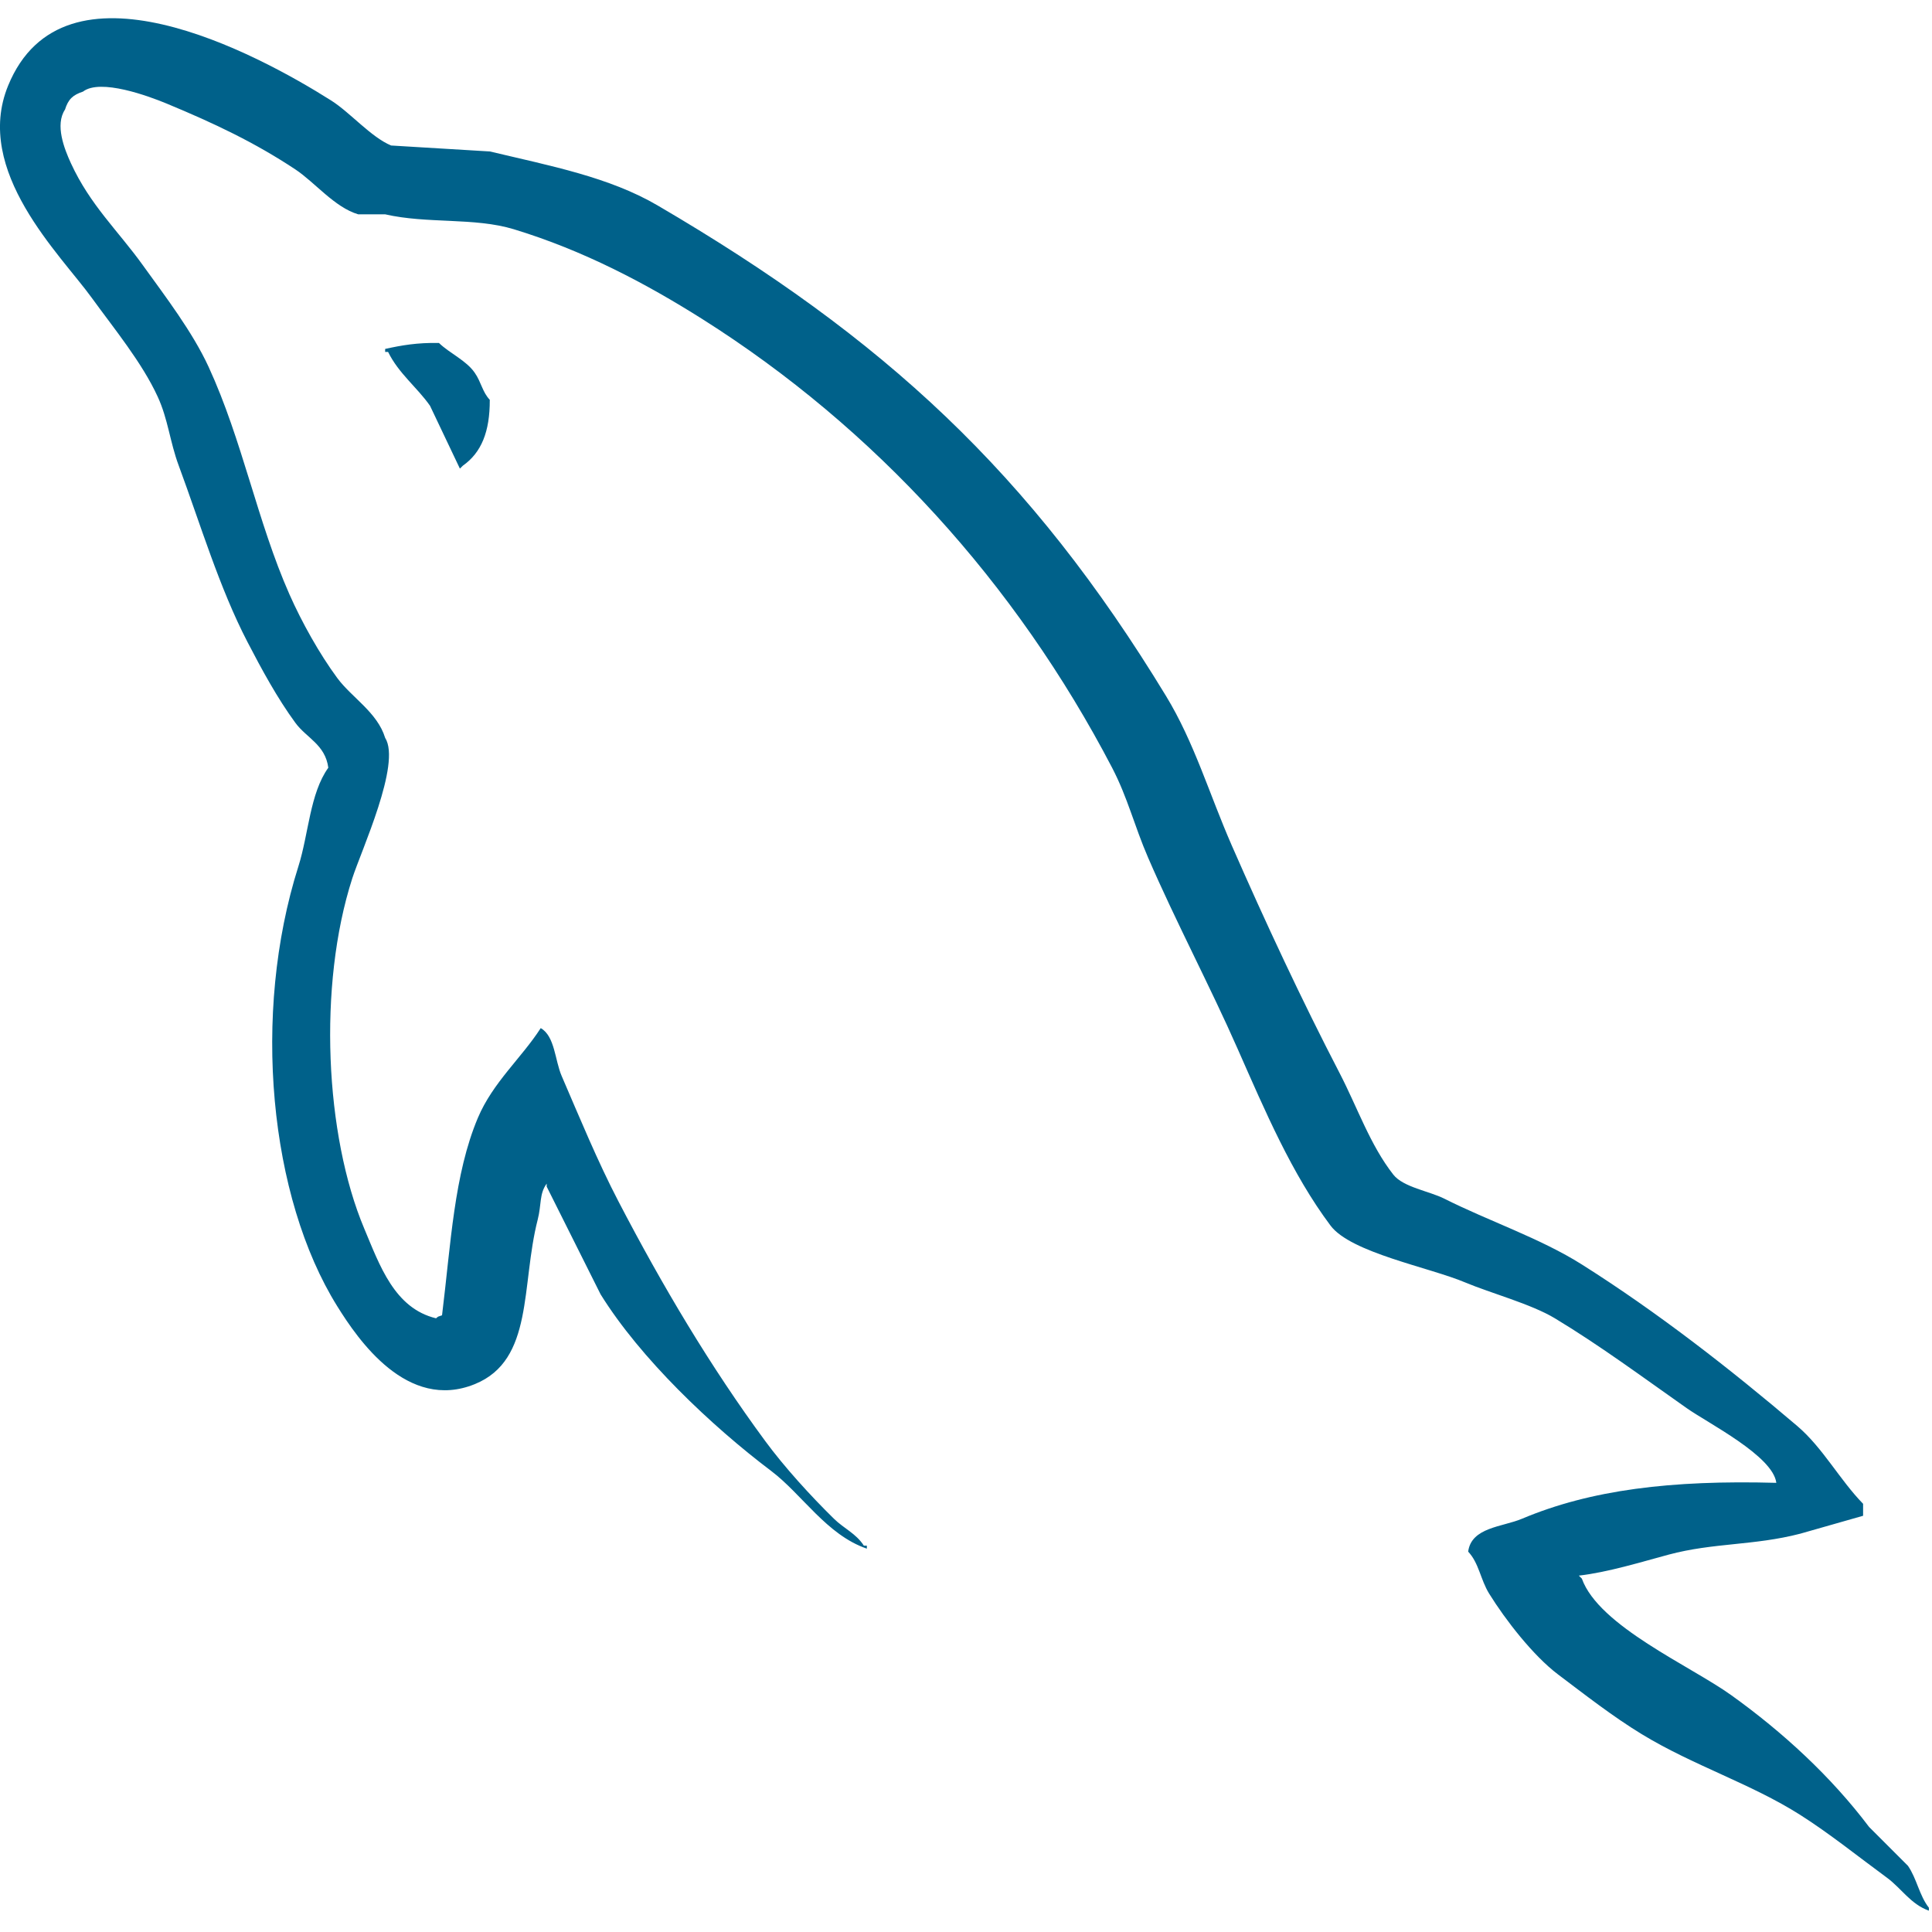
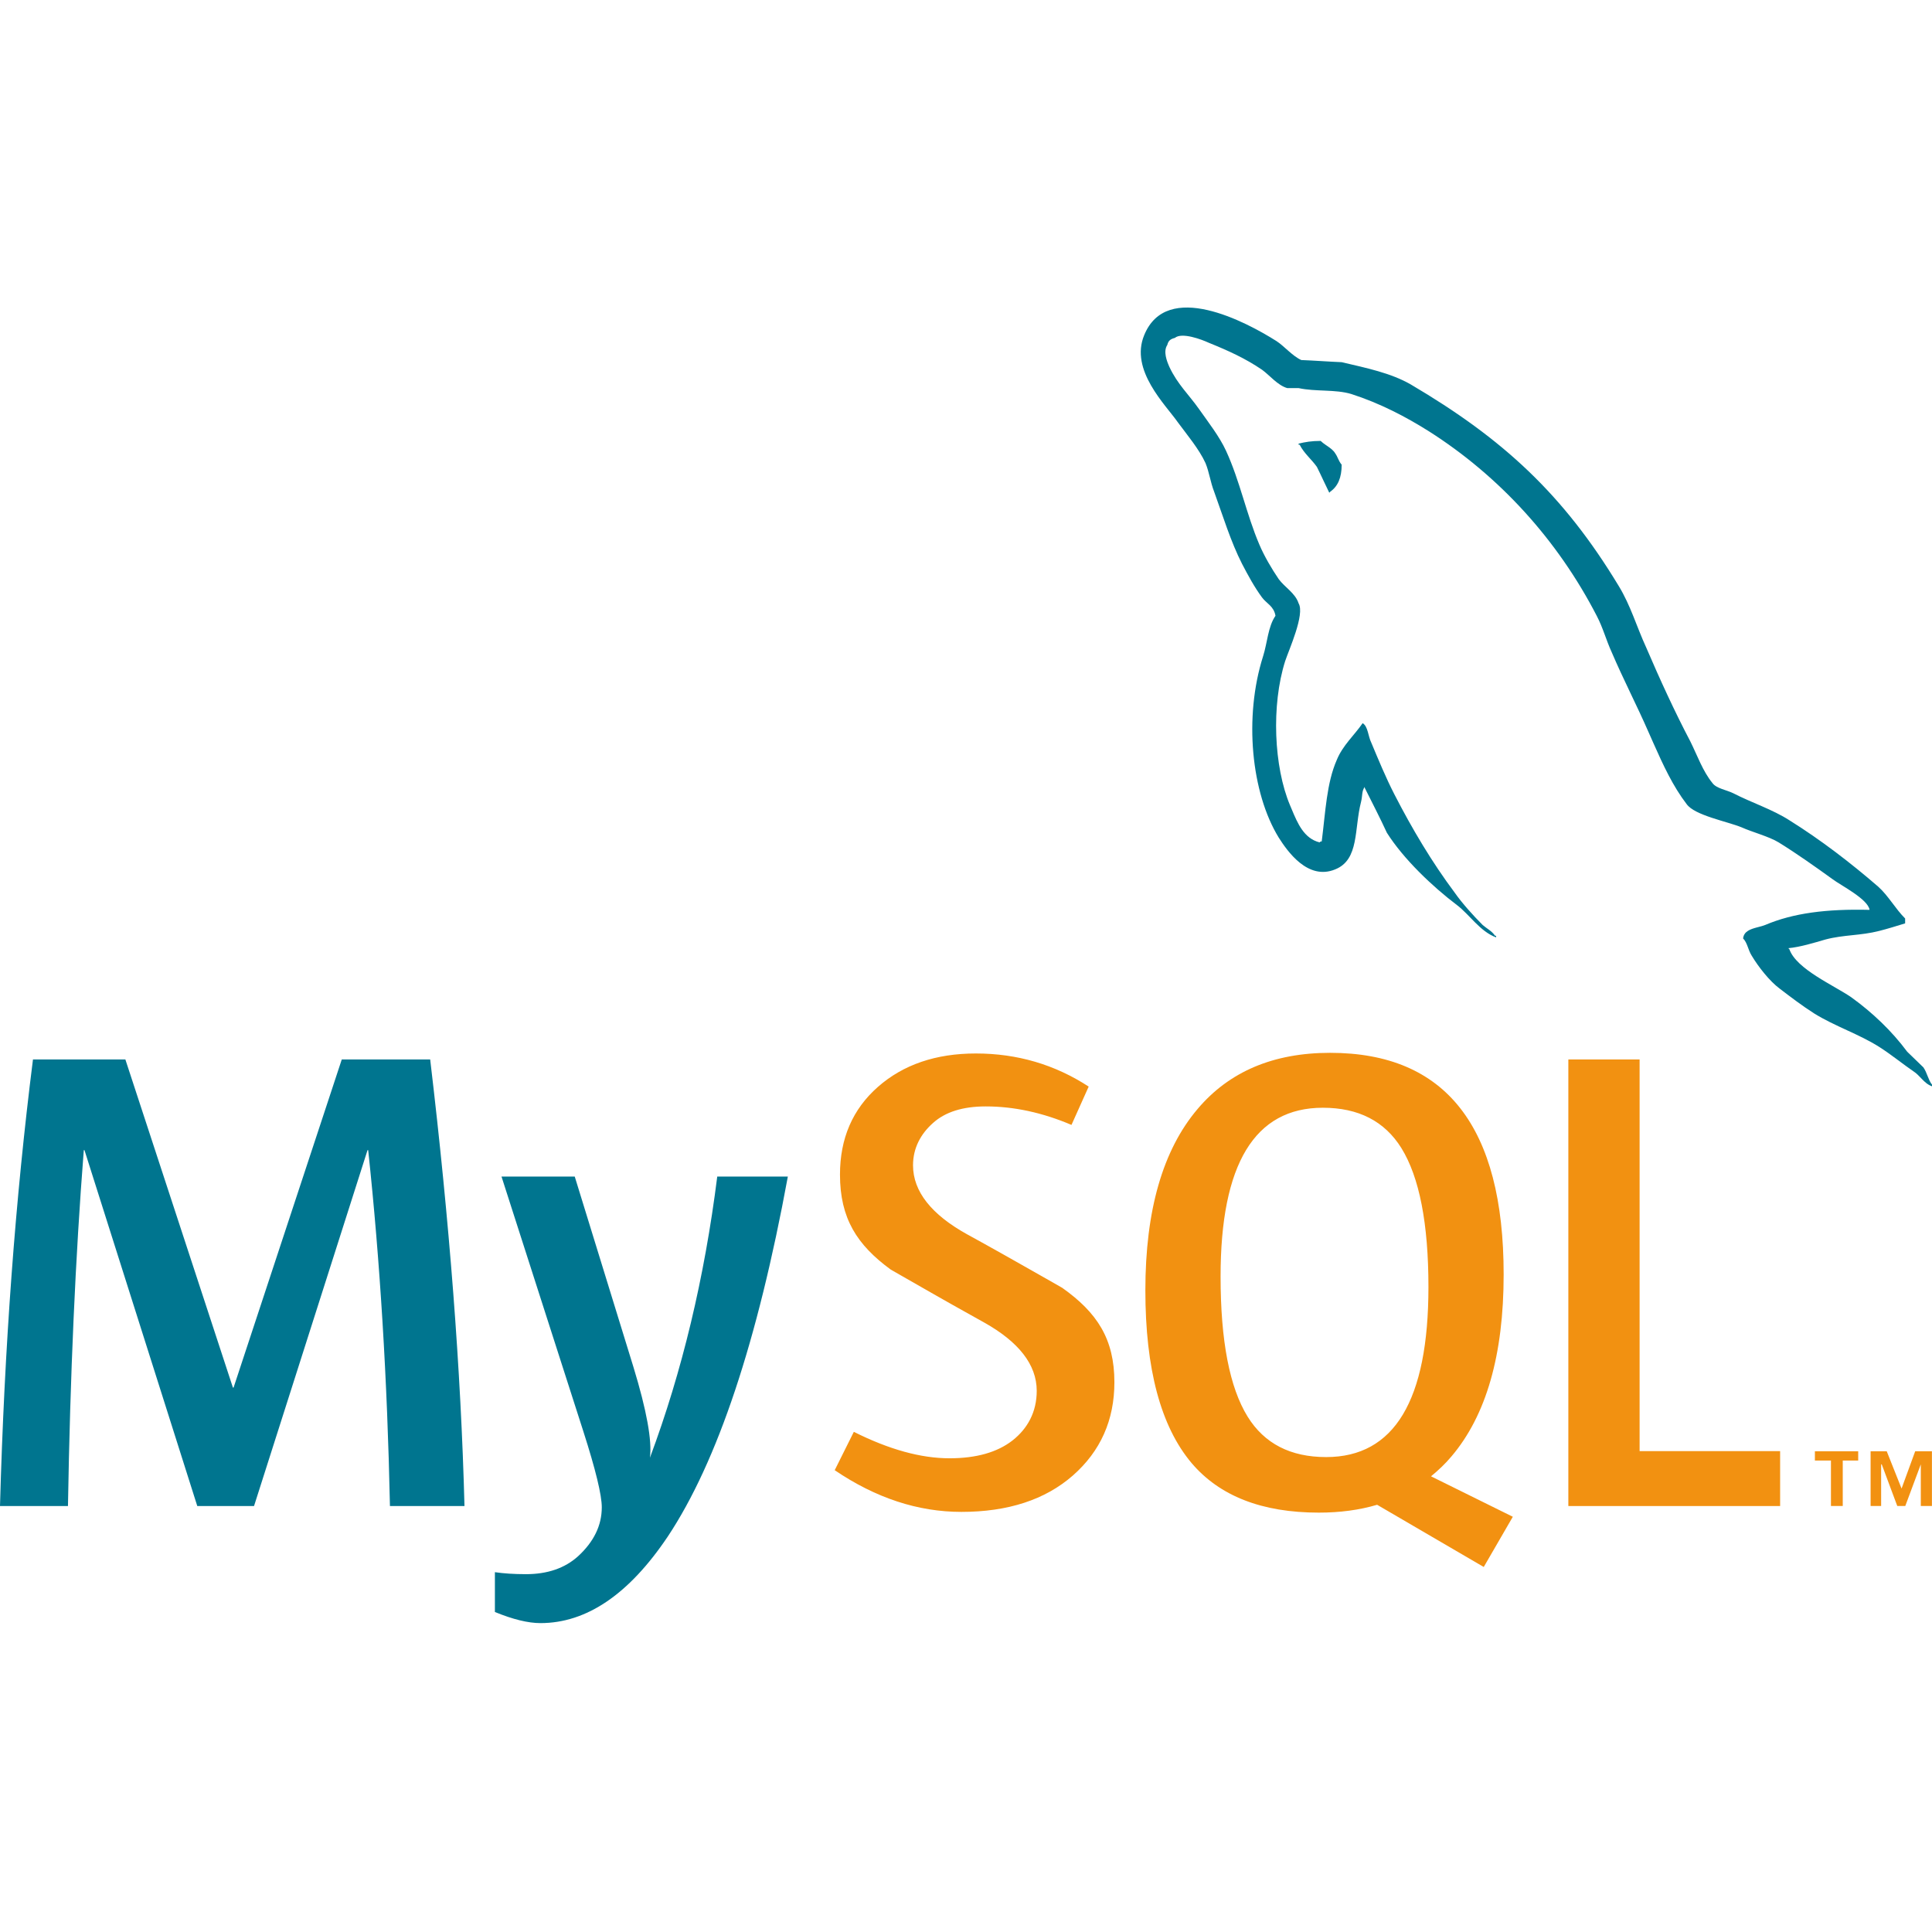
- <svg xmlns="http://www.w3.org/2000/svg" viewBox="0 0 128 128">
-   <path fill="#00618A" d="M117.688 98.242c-6.973-.191-12.297.461-16.852 2.379-1.293.547-3.355.559-3.566 2.18.711.746.82 1.859 1.387 2.777 1.086 1.754 2.922 4.113 4.559 5.352 1.789 1.348 3.633 2.793 5.551 3.961 3.414 2.082 7.223 3.27 10.504 5.352 1.938 1.23 3.859 2.777 5.75 4.164.934.684 1.563 1.75 2.773 2.18v-.195c-.637-.812-.801-1.93-1.387-2.777l-2.578-2.578c-2.52-3.344-5.719-6.281-9.117-8.719-2.711-1.949-8.781-4.578-9.91-7.73l-.199-.199c1.922-.219 4.172-.914 5.949-1.391 2.98-.797 5.645-.59 8.719-1.387l4.164-1.187v-.793c-1.555-1.594-2.664-3.707-4.359-5.152-4.441-3.781-9.285-7.555-14.273-10.703-2.766-1.746-6.184-2.883-9.117-4.363-.988-.496-2.719-.758-3.371-1.586-1.539-1.961-2.379-4.449-3.566-6.738-2.488-4.793-4.93-10.023-7.137-15.066-1.504-3.437-2.484-6.828-4.359-9.91-9-14.797-18.687-23.73-33.695-32.508-3.195-1.867-7.039-2.605-11.102-3.57l-6.543-.395c-1.332-.555-2.715-2.184-3.965-2.977C16.977 3.52 4.223-3.312.539 5.672-1.785 11.34 4.016 16.871 6.09 19.746c1.457 2.012 3.32 4.273 4.359 6.539.688 1.492.805 2.984 1.391 4.559 1.438 3.883 2.695 8.109 4.559 11.695.941 1.816 1.98 3.727 3.172 5.352.727.996 1.98 1.438 2.18 2.973-1.227 1.715-1.297 4.375-1.984 6.543-3.098 9.77-1.926 21.91 2.578 29.137 1.383 2.223 4.641 6.98 9.117 5.156 3.918-1.598 3.043-6.539 4.164-10.902.254-.988.098-1.715.594-2.379v.199l3.57 7.133c2.641 4.254 7.324 8.699 11.297 11.699 2.059 1.555 3.68 4.242 6.344 5.152v-.199h-.199c-.516-.805-1.324-1.137-1.98-1.781-1.551-1.523-3.277-3.414-4.559-5.156-3.613-4.902-6.805-10.27-9.711-15.855-1.391-2.668-2.598-5.609-3.77-8.324-.453-1.047-.445-2.633-1.387-3.172-1.281 1.988-3.172 3.598-4.164 5.945-1.582 3.754-1.789 8.336-2.375 13.082-.348.125-.195.039-.398.199-2.762-.668-3.73-3.508-4.758-5.949-2.594-6.164-3.078-16.09-.793-23.191.59-1.836 3.262-7.617 2.18-9.316-.516-1.691-2.219-2.672-3.172-3.965-1.18-1.598-2.355-3.703-3.172-5.551-2.125-4.805-3.113-10.203-5.352-15.062-1.07-2.324-2.875-4.676-4.359-6.738-1.645-2.289-3.484-3.977-4.758-6.742-.453-.984-1.066-2.559-.398-3.566.215-.684.516-.969 1.191-1.191 1.148-.887 4.352.297 5.547.793 3.18 1.32 5.832 2.578 8.527 4.363 1.289.855 2.598 2.512 4.16 2.973h1.785c2.789.641 5.914.195 8.523.988 4.609 1.402 8.738 3.582 12.488 5.949 11.422 7.215 20.766 17.48 27.156 29.734 1.027 1.973 1.473 3.852 2.379 5.945 1.824 4.219 4.125 8.559 5.941 12.688 1.816 4.113 3.582 8.27 6.148 11.695 1.348 1.801 6.551 2.766 8.918 3.766 1.66.699 4.379 1.43 5.949 2.379 3 1.809 5.906 3.965 8.723 5.945 1.402.992 5.73 3.168 5.945 4.957zm-88.605-75.52c-1.453-.027-2.48.156-3.566.395v.199h.195c.695 1.422 1.918 2.34 2.777 3.566l1.98 4.164.199-.195c1.227-.867 1.789-2.25 1.781-4.363-.492-.52-.562-1.164-.992-1.785-.562-.824-1.66-1.289-2.375-1.98zm0 0" />
+ <svg xmlns="http://www.w3.org/2000/svg" width="200" height="200" viewBox="0 0 512 349">
+   <path fill="#00758F" d="m152.31 230.297l15.56 50.487c3.496 11.463 4.954 19.465 4.37 24.026c8.51-22.792 14.456-47.63 17.839-74.513h18.71c-8.045 43.766-18.656 75.57-31.827 95.41c-10.262 15.289-21.504 22.933-33.746 22.933c-3.264 0-7.288-.986-12.063-2.944v-10.55c2.333.342 5.07.525 8.218.525c5.711 0 10.314-1.583 13.816-4.742c4.193-3.849 6.292-8.175 6.292-12.97c0-3.274-1.637-9.993-4.896-20.157l-21.68-67.505h19.406ZM33.223 199.266l28.5 86.956h.176l28.675-86.956h23.428c5.13 43.124 8.16 82.581 9.09 118.346H103.34c-.695-33.433-2.62-64.871-5.768-94.32H97.4l-30.078 94.32H52.28l-29.896-94.32h-.176c-2.218 28.282-3.614 59.72-4.196 94.32H0c1.164-42.08 4.077-81.525 8.739-118.346h24.485Z" />
+   <path fill="#F29111" d="M352.498 197.51c30.657 0 45.986 19.586 45.986 58.739c0 21.276-4.61 37.347-13.821 48.204c-1.66 1.984-3.495 3.698-5.427 5.286l21.695 10.727l-.021-.001l-7.703 13.302l-28.253-16.485c-4.683 1.387-9.836 2.08-15.451 2.08c-15.053 0-26.297-4.387-33.731-13.15c-8.16-9.694-12.238-24.955-12.238-45.757c0-21.156 4.602-37.166 13.816-48.037c8.392-9.944 20.11-14.909 35.148-14.909Zm-93.88.172c10.957 0 20.92 2.932 29.894 8.775l-4.558 10.157c-7.679-3.264-15.25-4.903-22.716-4.903c-6.058 0-10.726 1.458-13.98 4.392c-3.272 2.908-5.296 6.65-5.296 11.212c0 7.01 4.994 13.089 14.215 18.225a816.32 816.32 0 0 1 9.031 5.011l.688.387l.345.194l.689.387l.344.194l.688.388c6.98 3.935 13.548 7.691 13.548 7.691c9.22 6.545 13.816 13.523 13.816 25.016c0 10.037-3.678 18.276-11.01 24.723c-7.337 6.418-17.194 9.636-29.538 9.636c-11.545 0-22.734-3.704-33.572-11.05l5.07-10.166c9.327 4.675 17.767 7.01 25.346 7.01c7.108 0 12.672-1.587 16.697-4.721c4.017-3.157 6.424-7.56 6.424-13.143c0-7.027-4.888-13.034-13.855-18.073a897.982 897.982 0 0 1-8.395-4.697l-.687-.389c-1.262-.713-2.533-1.435-3.778-2.142l-.675-.384c-6.055-3.444-11.29-6.453-11.29-6.453c-8.964-6.557-13.459-13.592-13.459-25.184c0-9.587 3.352-17.336 10.046-23.231c6.71-5.908 15.367-8.862 25.968-8.862Zm175.895 1.584v103.788h37.238v14.558h-56.124V199.266h18.886Zm57.93 103.833v2.46h-4.094v12.04h-3.13v-12.04h-4.253v-2.46h11.478Zm7.56 0l3.931 9.884l3.611-9.884h4.437v14.5h-2.95v-11.035l-4.11 11.035h-2.127l-4.117-11.035h-.158v11.035h-2.791v-14.5h4.275ZM350.57 212.064c-18.066 0-27.104 14.91-27.104 44.71c0 17.07 2.395 29.448 7.176 37.163c4.428 7.14 11.363 10.703 20.806 10.703c18.066 0 27.103-15.026 27.103-45.064c0-16.831-2.395-29.103-7.17-36.822c-4.433-7.124-11.365-10.69-20.81-10.69Z" />
+   <path fill="#00758F" d="M303.218 7.333c5.993-14.726 26.948-3.574 35.08 1.57c1.993 1.287 4.279 4.006 6.564 5.011c3.565.14 7.127.419 10.698.568c6.698 1.574 12.972 2.86 18.25 5.866c24.528 14.445 40.495 29.165 55.19 53.479c3.14 5.15 4.709 10.723 7.274 16.296c3.56 8.307 7.56 17.027 11.692 24.882c1.85 3.724 3.281 7.865 5.85 11.01c1.003 1.438 3.852 1.862 5.555 2.721c4.708 2.437 10.412 4.287 14.84 7.147c8.269 5.156 16.264 11.3 23.532 17.59c2.709 2.428 4.555 5.865 7.136 8.433v1.296c-2.291.703-4.574 1.423-6.859 2c-4.991 1.282-9.412.992-14.254 2.275c-2.992.868-6.707 2.013-9.845 2.304l.29.292c1.846 5.275 11.834 9.565 16.402 12.72c5.548 4.004 10.689 8.86 14.827 14.437c1.429 1.423 2.858 2.718 4.28 4.137c.994 1.438 1.274 3.298 2.28 4.58v.434c-1.114-.393-1.915-1.143-2.674-1.927l-.453-.473c-.453-.47-.91-.932-1.431-1.313c-3.148-2.15-6.274-4.722-9.422-6.721c-5.412-3.434-11.689-5.427-17.246-8.874c-3.142-2.001-6.137-4.28-9.132-6.57c-2.715-2.007-5.705-5.861-7.411-8.721c-1.005-1.58-1.143-3.437-2.291-4.58c.205-1.909 1.954-2.476 3.719-2.942l.406-.107c.609-.158 1.205-.316 1.725-.525c7.414-3.148 16.253-4.29 27.667-4.004c-.43-2.866-7.562-6.437-9.839-8.153c-4.57-3.294-9.409-6.731-14.257-9.729c-2.569-1.57-6.996-2.716-9.842-3.999c-3.851-1.574-12.41-3.147-14.544-6.145c-3.625-4.726-6.229-10.363-8.757-16.057l-.688-1.554a803.85 803.85 0 0 0-.69-1.553c-2.988-6.857-6.7-14.006-9.695-21.027c-1.566-3.425-2.285-6.431-4-9.716c-10.407-20.158-25.81-37.035-44.485-48.904c-6.137-3.862-12.98-7.436-20.534-9.865c-4.281-1.293-9.419-.578-13.98-1.57h-3.002c-2.562-.722-4.701-3.438-6.7-4.87c-4.415-2.998-8.837-5.011-14.117-7.15c-1.85-.858-7.133-2.856-8.977-1.283c-1.142.287-1.721.718-2.002 1.864c-1.136 1.71-.137 4.286.57 5.863c2.142 4.57 5.134 7.286 7.85 11.148c2.416 3.425 5.417 7.287 7.13 11.011c3.696 8.005 5.417 16.874 8.842 24.878c1.27 3.01 3.279 6.435 5.128 9.15c1.567 2.155 4.416 3.713 5.278 6.441c1.718 2.86-2.572 12.297-3.565 15.294c-3.715 11.727-2.995 28.028 1.283 38.193l.228.536l.228.543c1.562 3.723 3.234 7.732 7.387 8.773c.286-.284 0-.135.567-.284c1.005-7.868 1.288-15.445 4-21.601c1.567-3.849 4.696-6.57 6.841-9.712c1.43.856 1.43 3.437 2.282 5.145c1.856 4.43 3.849 9.287 6.137 13.73c4.696 9.15 9.98 18.021 15.967 26.025c2.005 2.859 4.85 6.006 7.416 8.581c1.143.997 2.423 1.573 3.282 2.856h.28v.432c-4.278-1.577-6.99-6.003-10.402-8.587c-6.424-4.857-14.117-12.151-18.545-19.15c-1.852-4.018-3.854-7.869-5.85-11.867v-.289c-.853 1.142-.567 2.276-.994 4.004c-1.852 7.145-.426 15.296-6.843 17.866c-7.274 3.01-12.7-4.857-14.977-8.432c-7.276-11.866-9.269-31.884-4.138-48.043c1.14-3.577 1.295-7.867 3.285-10.723c-.43-2.582-2.42-3.288-3.571-4.87c-1.996-2.704-3.705-5.854-5.268-8.857c-3.002-5.866-5.138-12.875-7.417-19.166c-1.002-2.569-1.289-5.148-2.288-7.58c-1.704-3.712-4.845-7.436-7.268-10.72c-3.281-4.72-12.837-13.868-8.985-23.168Zm46.772 28.015c.381.382.841.716 1.317 1.045l.574.394c.765.53 1.506 1.088 1.96 1.848c.72 1.006.854 1.999 1.716 3.007c0 3.437-.996 5.722-3.007 7.146c0 0-.137.15-.278.29c-1.14-2.291-2.139-4.57-3.287-6.859c-1.414-1.998-3.413-3.583-4.565-5.866h-.277v-.287c1.721-.425 3.428-.718 5.847-.718Z" />
</svg>
